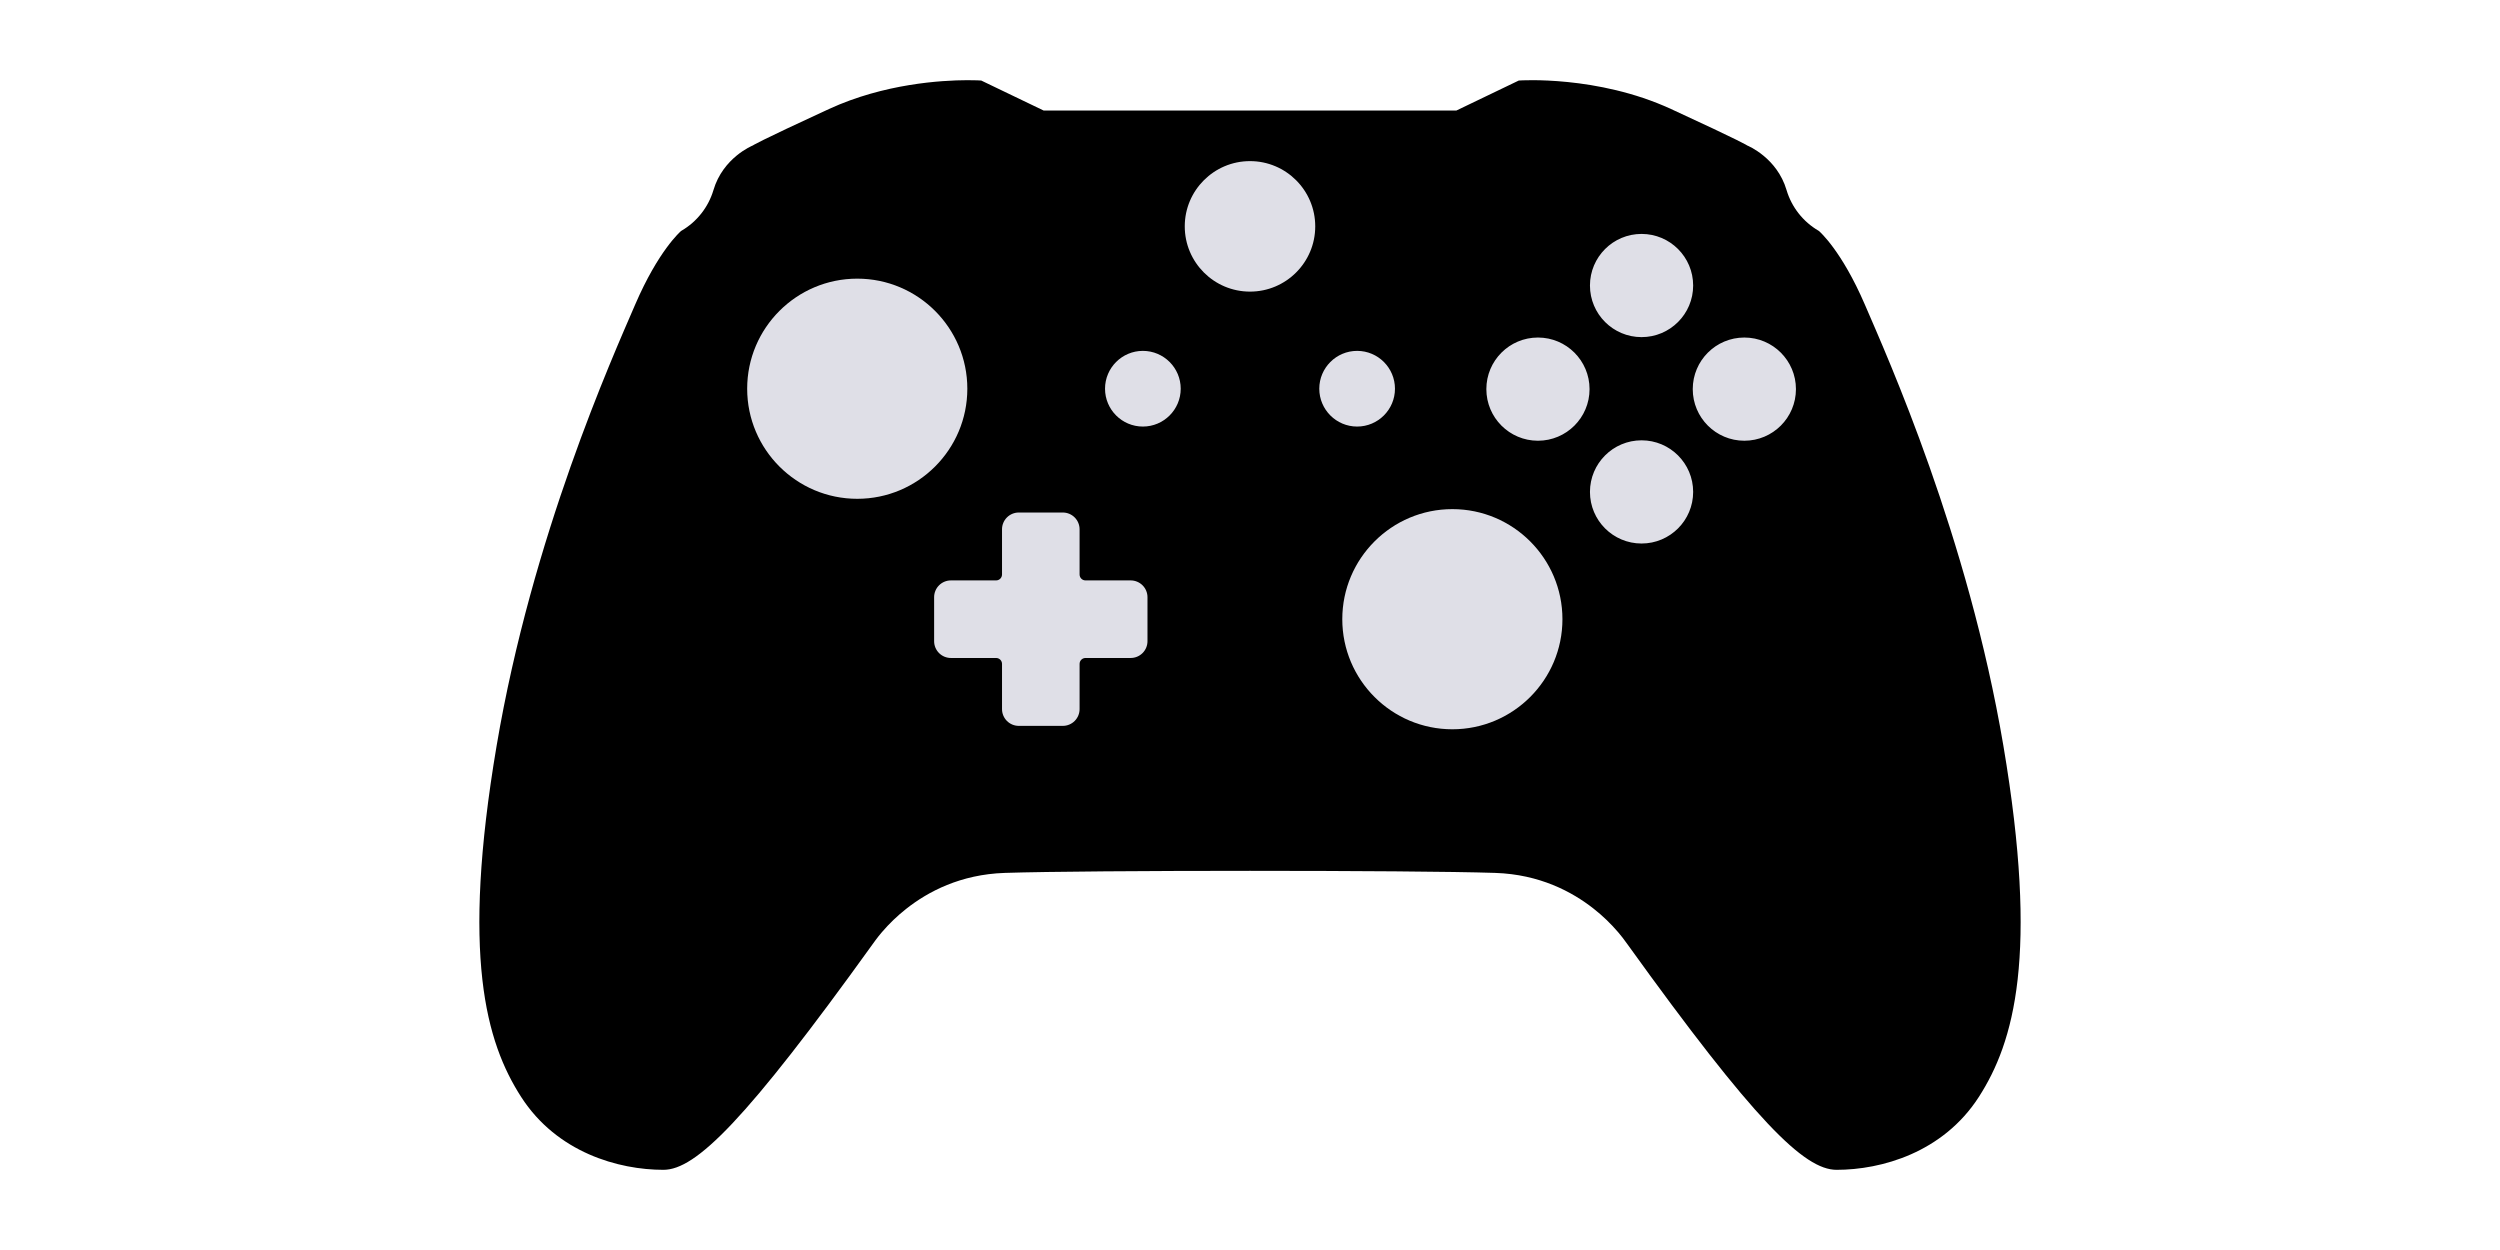
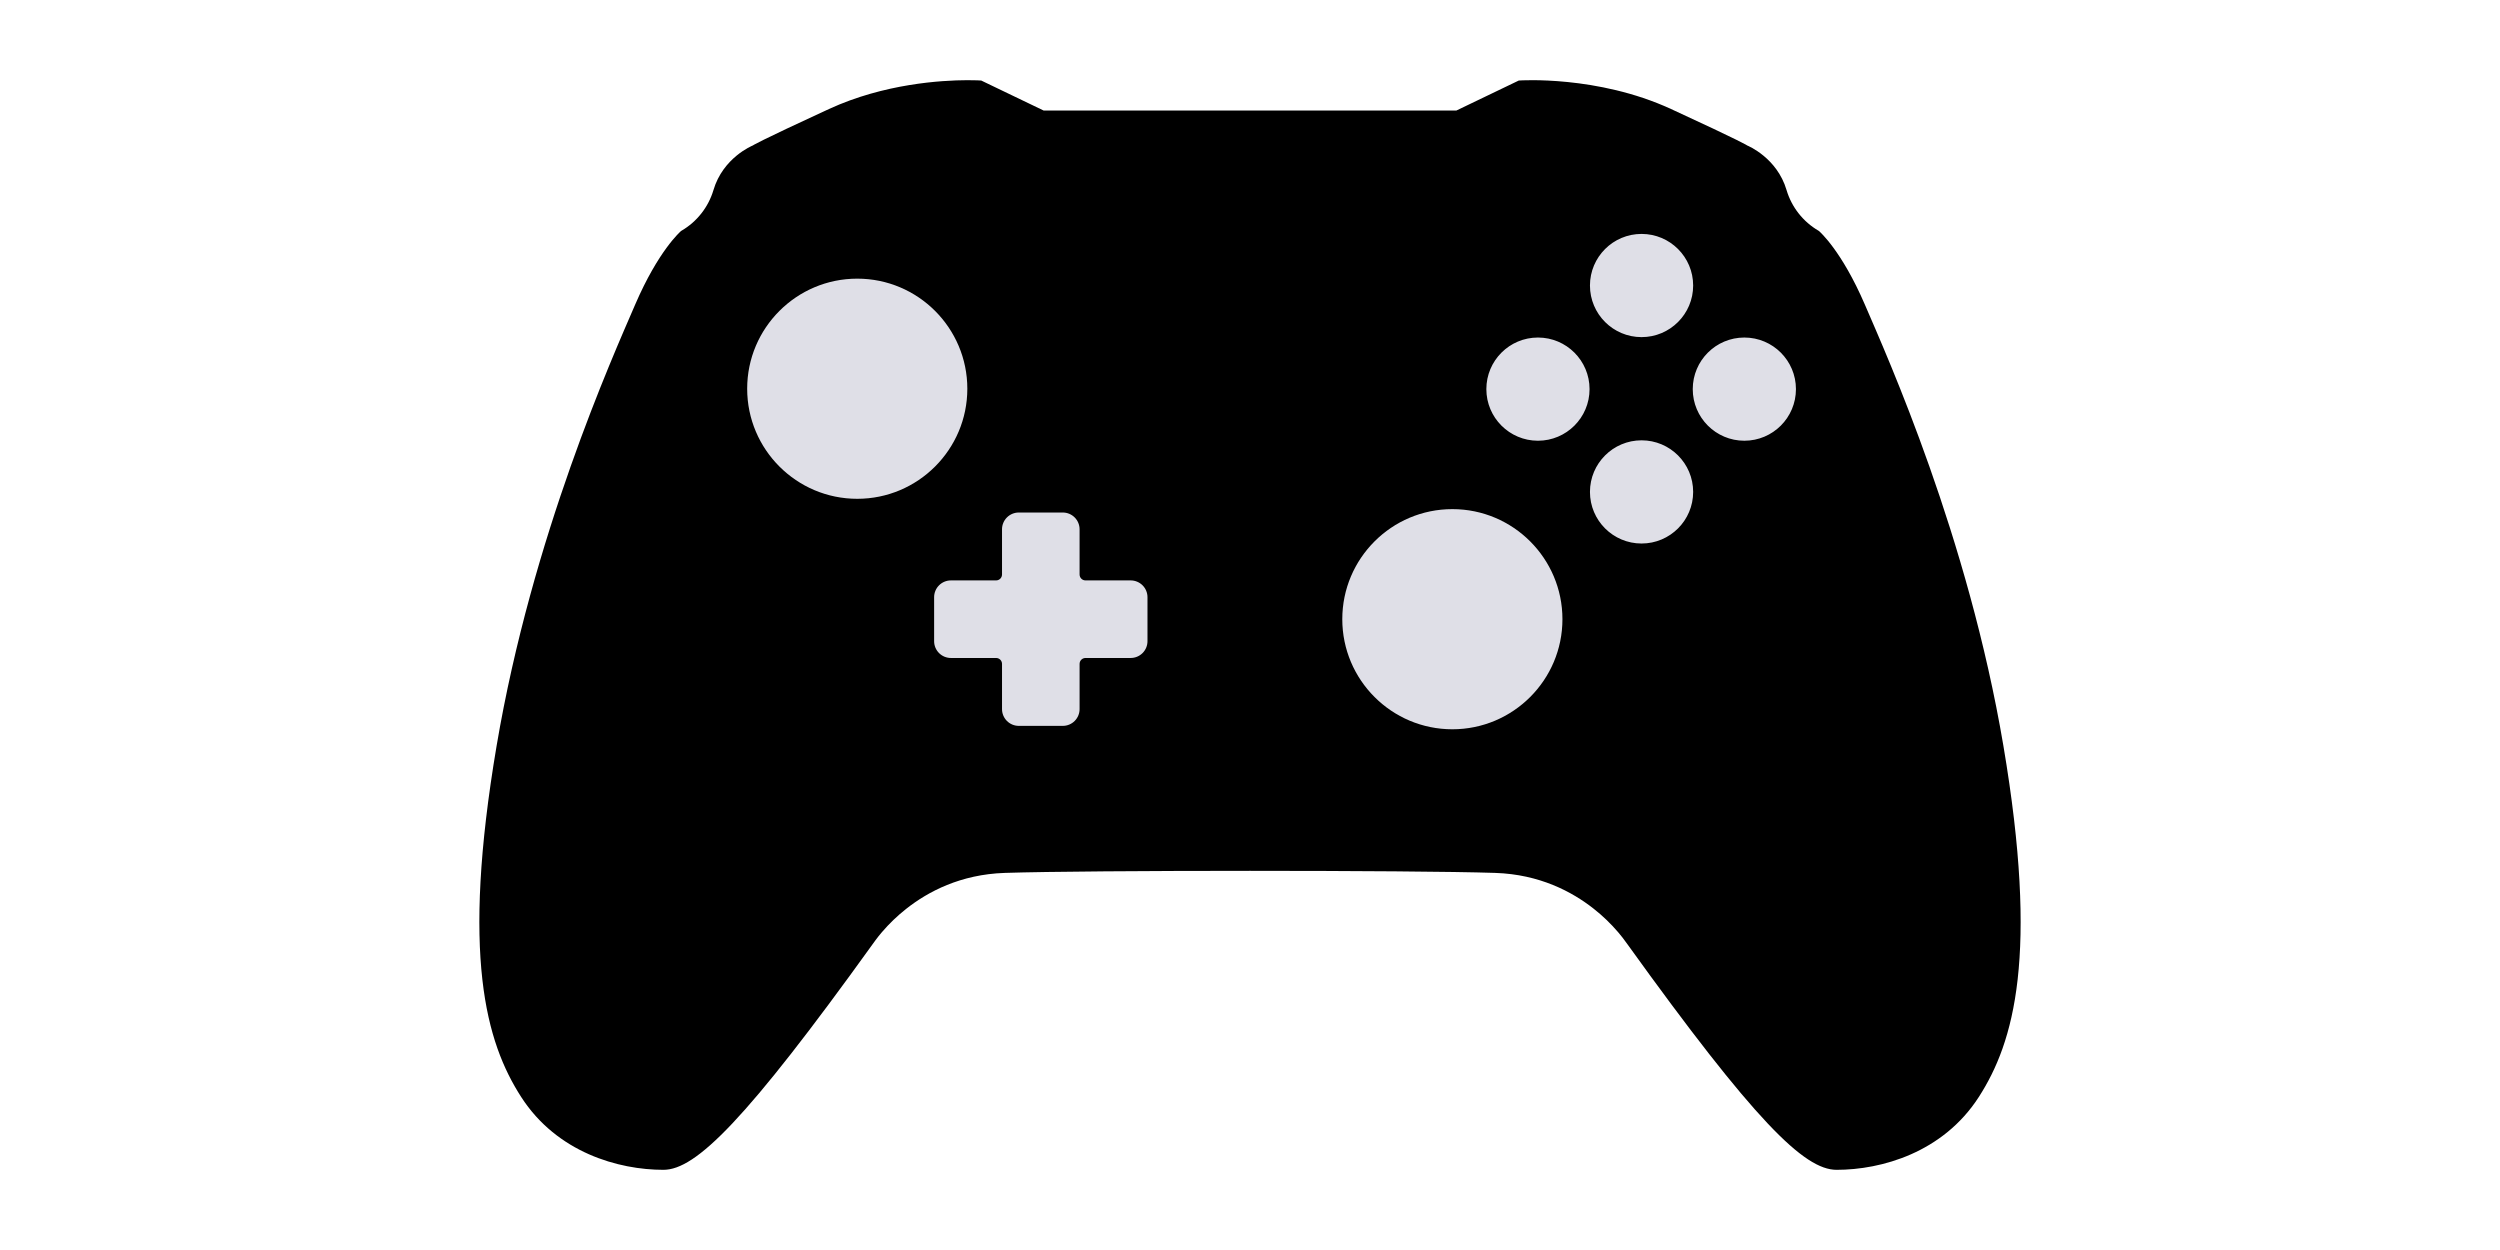
<svg xmlns="http://www.w3.org/2000/svg" xml:space="preserve" width="1000" height="500" version="1.1" id="svg10">
  <defs id="defs10" />
  <path d="M386.83 32.073c-10.13.031-33.148 1.363-55.205 11.518-14.45 6.652-22.09 10.308-26.137 12.31-2.023 1.002-3.146 1.59-3.787 1.94-.384.21-.429.252-.588.355-.243.099-11.917 4.892-15.736 17.852a28.12 28.12 0 0 1-12.766 16.234l-.148.088-.131.111s-2.359 2.054-5.74 6.68c-3.382 4.627-7.893 11.918-12.524 22.666-9.13 21.19-41.25 92.675-55.43 176.531-14.169 83.793-4.31 118.485 9.848 140.454 14.327 22.229 38.936 29.117 56.897 29.117 12.965-.001 32.898-19.655 83.806-90.451.18-.189.128-.168.178-.237l.203-.283c.16-.225.378-.532.662-.916a59 59 0 0 1 2.49-3.127 69 69 0 0 1 9.782-9.398c8.684-6.849 21.684-13.77 39.422-14.354 33.578-1.107 162.577-1.104 196.156 0 17.738.584 30.738 7.505 39.422 14.354a69 69 0 0 1 9.78 9.4 59 59 0 0 1 3.356 4.324c.05.068.002.05.172.229 51.093 71.052 70.9 90.457 83.807 90.459 17.963 0 42.57-6.89 56.894-29.117 14.158-21.968 24.016-56.66 9.852-140.448-14.174-83.85-46.298-155.347-55.428-176.539-4.63-10.75-9.141-18.04-12.523-22.666s-5.74-6.678-5.74-6.678l-.131-.11-.149-.089a28.12 28.12 0 0 1-12.767-16.234l-.002-.008c-3.821-12.954-15.492-17.745-15.735-17.844-.16-.104-.203-.146-.586-.355-.64-.35-1.763-.938-3.787-1.94-4.046-2.003-11.687-5.658-26.136-12.31-29.409-13.538-60.528-11.395-60.528-11.395l-.361.026-24.934 11.988H417.447l-24.934-11.988-.36-.026s-1.946-.133-5.323-.123" style="fill:#000;fill-rule:evenodd;stroke-width:3.083;stroke-linecap:round;stroke-miterlimit:7;paint-order:stroke markers fill" id="path1" />
-   <path d="M500 64.448c-14.4 0-26.097 11.697-26.097 26.098S485.6 116.645 500 116.645s26.096-11.698 26.096-26.099S514.402 64.448 500 64.448" style="baseline-shift:baseline;display:inline;overflow:visible;vector-effect:none;fill:#dfdfe7;stroke-width:1.084;stop-color:#000;fill-opacity:1" id="path2" />
  <path d="M407.538 205.006a6.713 6.713 0 0 0-6.73 6.73v18.058a2.37 2.37 0 0 1-2.372 2.372H380.38a6.713 6.713 0 0 0-6.73 6.729v17.567a6.713 6.713 0 0 0 6.73 6.73h18.056a2.37 2.37 0 0 1 2.372 2.37v18.058a6.713 6.713 0 0 0 6.73 6.73h17.568a6.713 6.713 0 0 0 6.728-6.73v-18.057a2.37 2.37 0 0 1 2.372-2.372h18.06a6.713 6.713 0 0 0 6.727-6.729v-17.567a6.713 6.713 0 0 0-6.728-6.729h-18.06a2.37 2.37 0 0 1-2.372-2.372v-18.058a6.713 6.713 0 0 0-6.727-6.729z" style="fill:#dfdfe7;fill-rule:evenodd;stroke:none;stroke-width:2.854;stroke-miterlimit:7;paint-order:stroke markers fill;fill-opacity:1" id="path3" />
  <circle cx="656.623" cy="114.209" r="19.229" style="fill:#dfdfe7;stroke:#dfdfe7;stroke-width:2.822;fill-opacity:1;stroke-opacity:1" id="circle3" />
  <circle cx="656.623" cy="196.768" r="19.229" style="fill:#dfdfe7;stroke:#dfdfe7;stroke-width:2.822;fill-opacity:1;stroke-opacity:1" id="circle4" />
  <circle cx="-155.652" cy="615.18" r="19.229" style="fill:#dfdfe7;stroke:#dfdfe7;stroke-width:2.822;fill-opacity:1;stroke-opacity:1" transform="rotate(-90)" id="circle5" />
  <circle cx="-155.652" cy="697.738" r="19.229" style="fill:#dfdfe7;stroke:#dfdfe7;stroke-width:2.822;fill-opacity:1;stroke-opacity:1" transform="rotate(-90)" id="circle6" />
-   <g style="fill:#dfdfe7;fill-opacity:1" id="g6">
-     <path d="M542.851 140.352c-8.348 0-15.137 6.788-15.137 15.136 0 8.349 6.789 15.135 15.137 15.135s15.137-6.786 15.137-15.135-6.789-15.136-15.137-15.136m-85.702 0c8.348 0 15.137 6.788 15.137 15.136 0 8.349-6.79 15.135-15.137 15.135s-15.137-6.786-15.137-15.135 6.789-15.136 15.137-15.136" style="baseline-shift:baseline;display:inline;overflow:visible;vector-effect:none;fill:#dfdfe7;stop-color:#000;fill-opacity:1" id="path6" />
-   </g>
  <g style="fill:#dfdfe7;fill-opacity:1" id="g8">
    <path d="M 546.145,708 C 519.579,708 498,729.58 498,756.145 c 0,26.565 21.58,48.144 48.144,48.144 26.566,0 48.145,-21.579 48.145,-48.143 C 594.289,729.579 572.71,708 546.145,708" style="baseline-shift:baseline;display:inline;overflow:visible;vector-effect:none;fill:#dfdfe7;fill-opacity:1;stroke-width:1.079;stop-color:#000000" transform="matrix(0.91456,0,0,0.91456,81.464,-443.858)" id="path8" />
  </g>
  <g style="fill:#dfdfe7;fill-opacity:1" id="g10">
    <path d="M 546.145,708 C 519.579,708 498,729.58 498,756.145 c 0,26.565 21.58,48.144 48.144,48.144 26.566,0 48.145,-21.579 48.145,-48.143 C 594.289,729.579 572.71,708 546.145,708" style="baseline-shift:baseline;display:inline;overflow:visible;vector-effect:none;fill:#dfdfe7;fill-opacity:1;stroke-width:1.079;stop-color:#000000" transform="matrix(0.91456,0,0,0.91456,-156.58,-536.049)" id="path10" />
  </g>
</svg>
